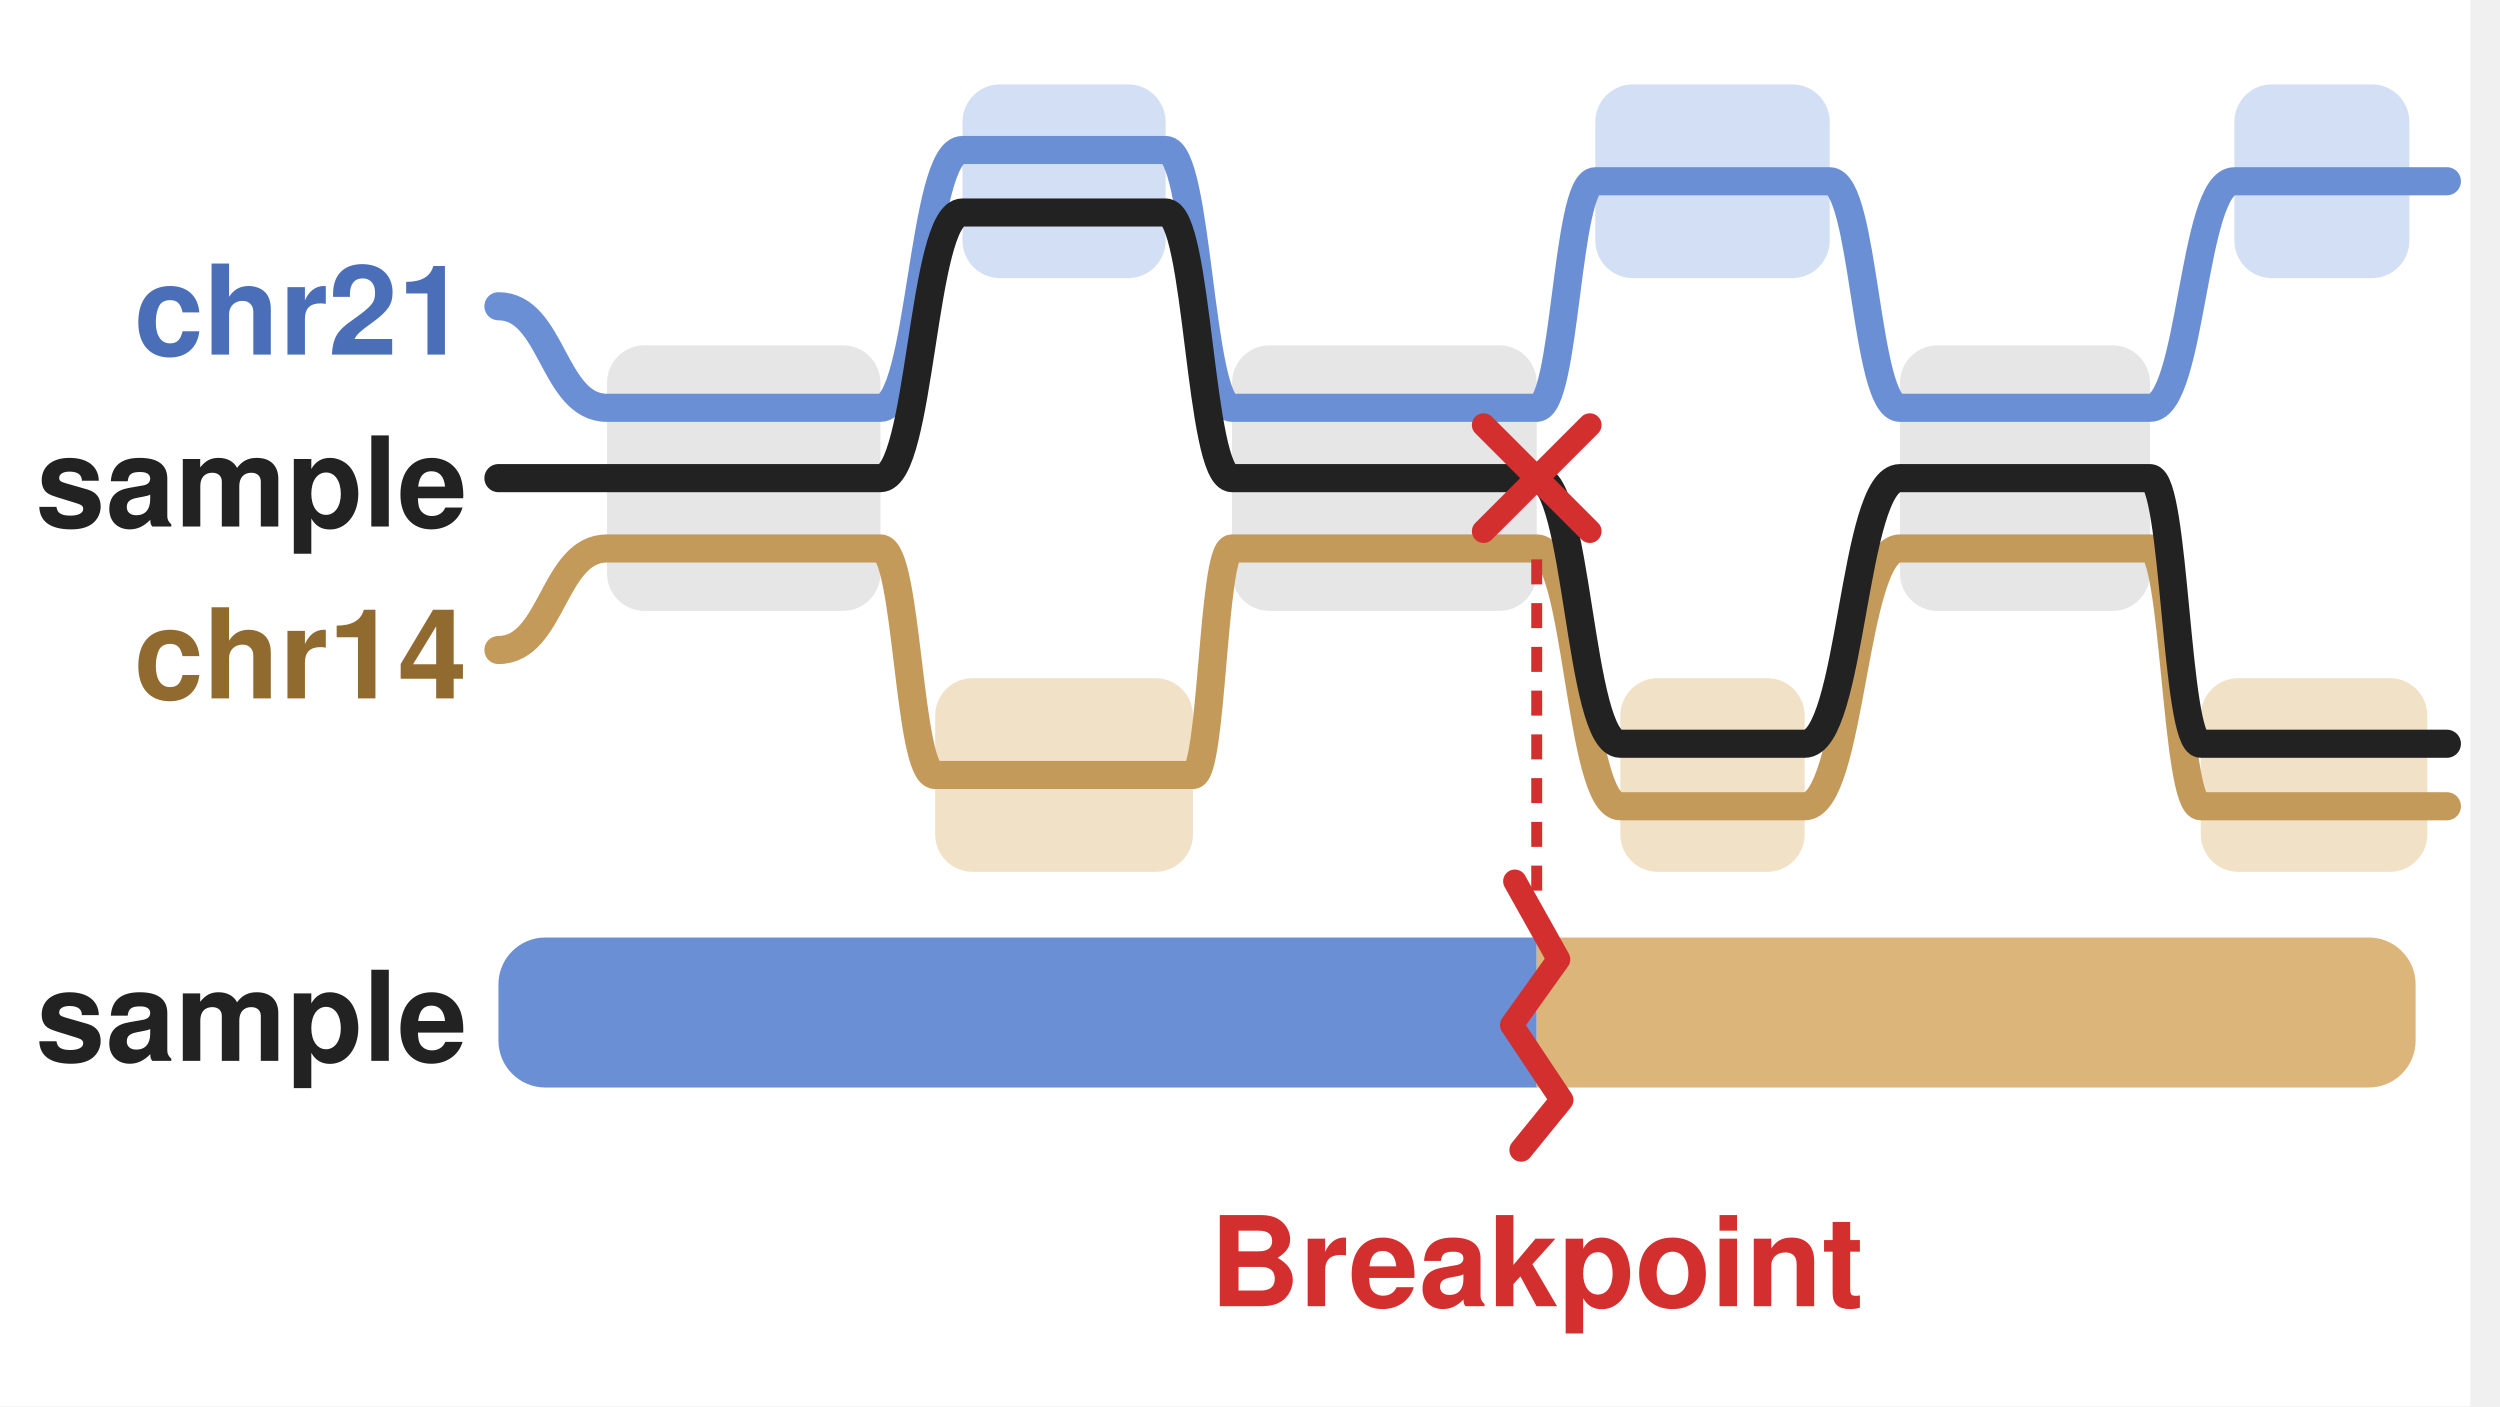
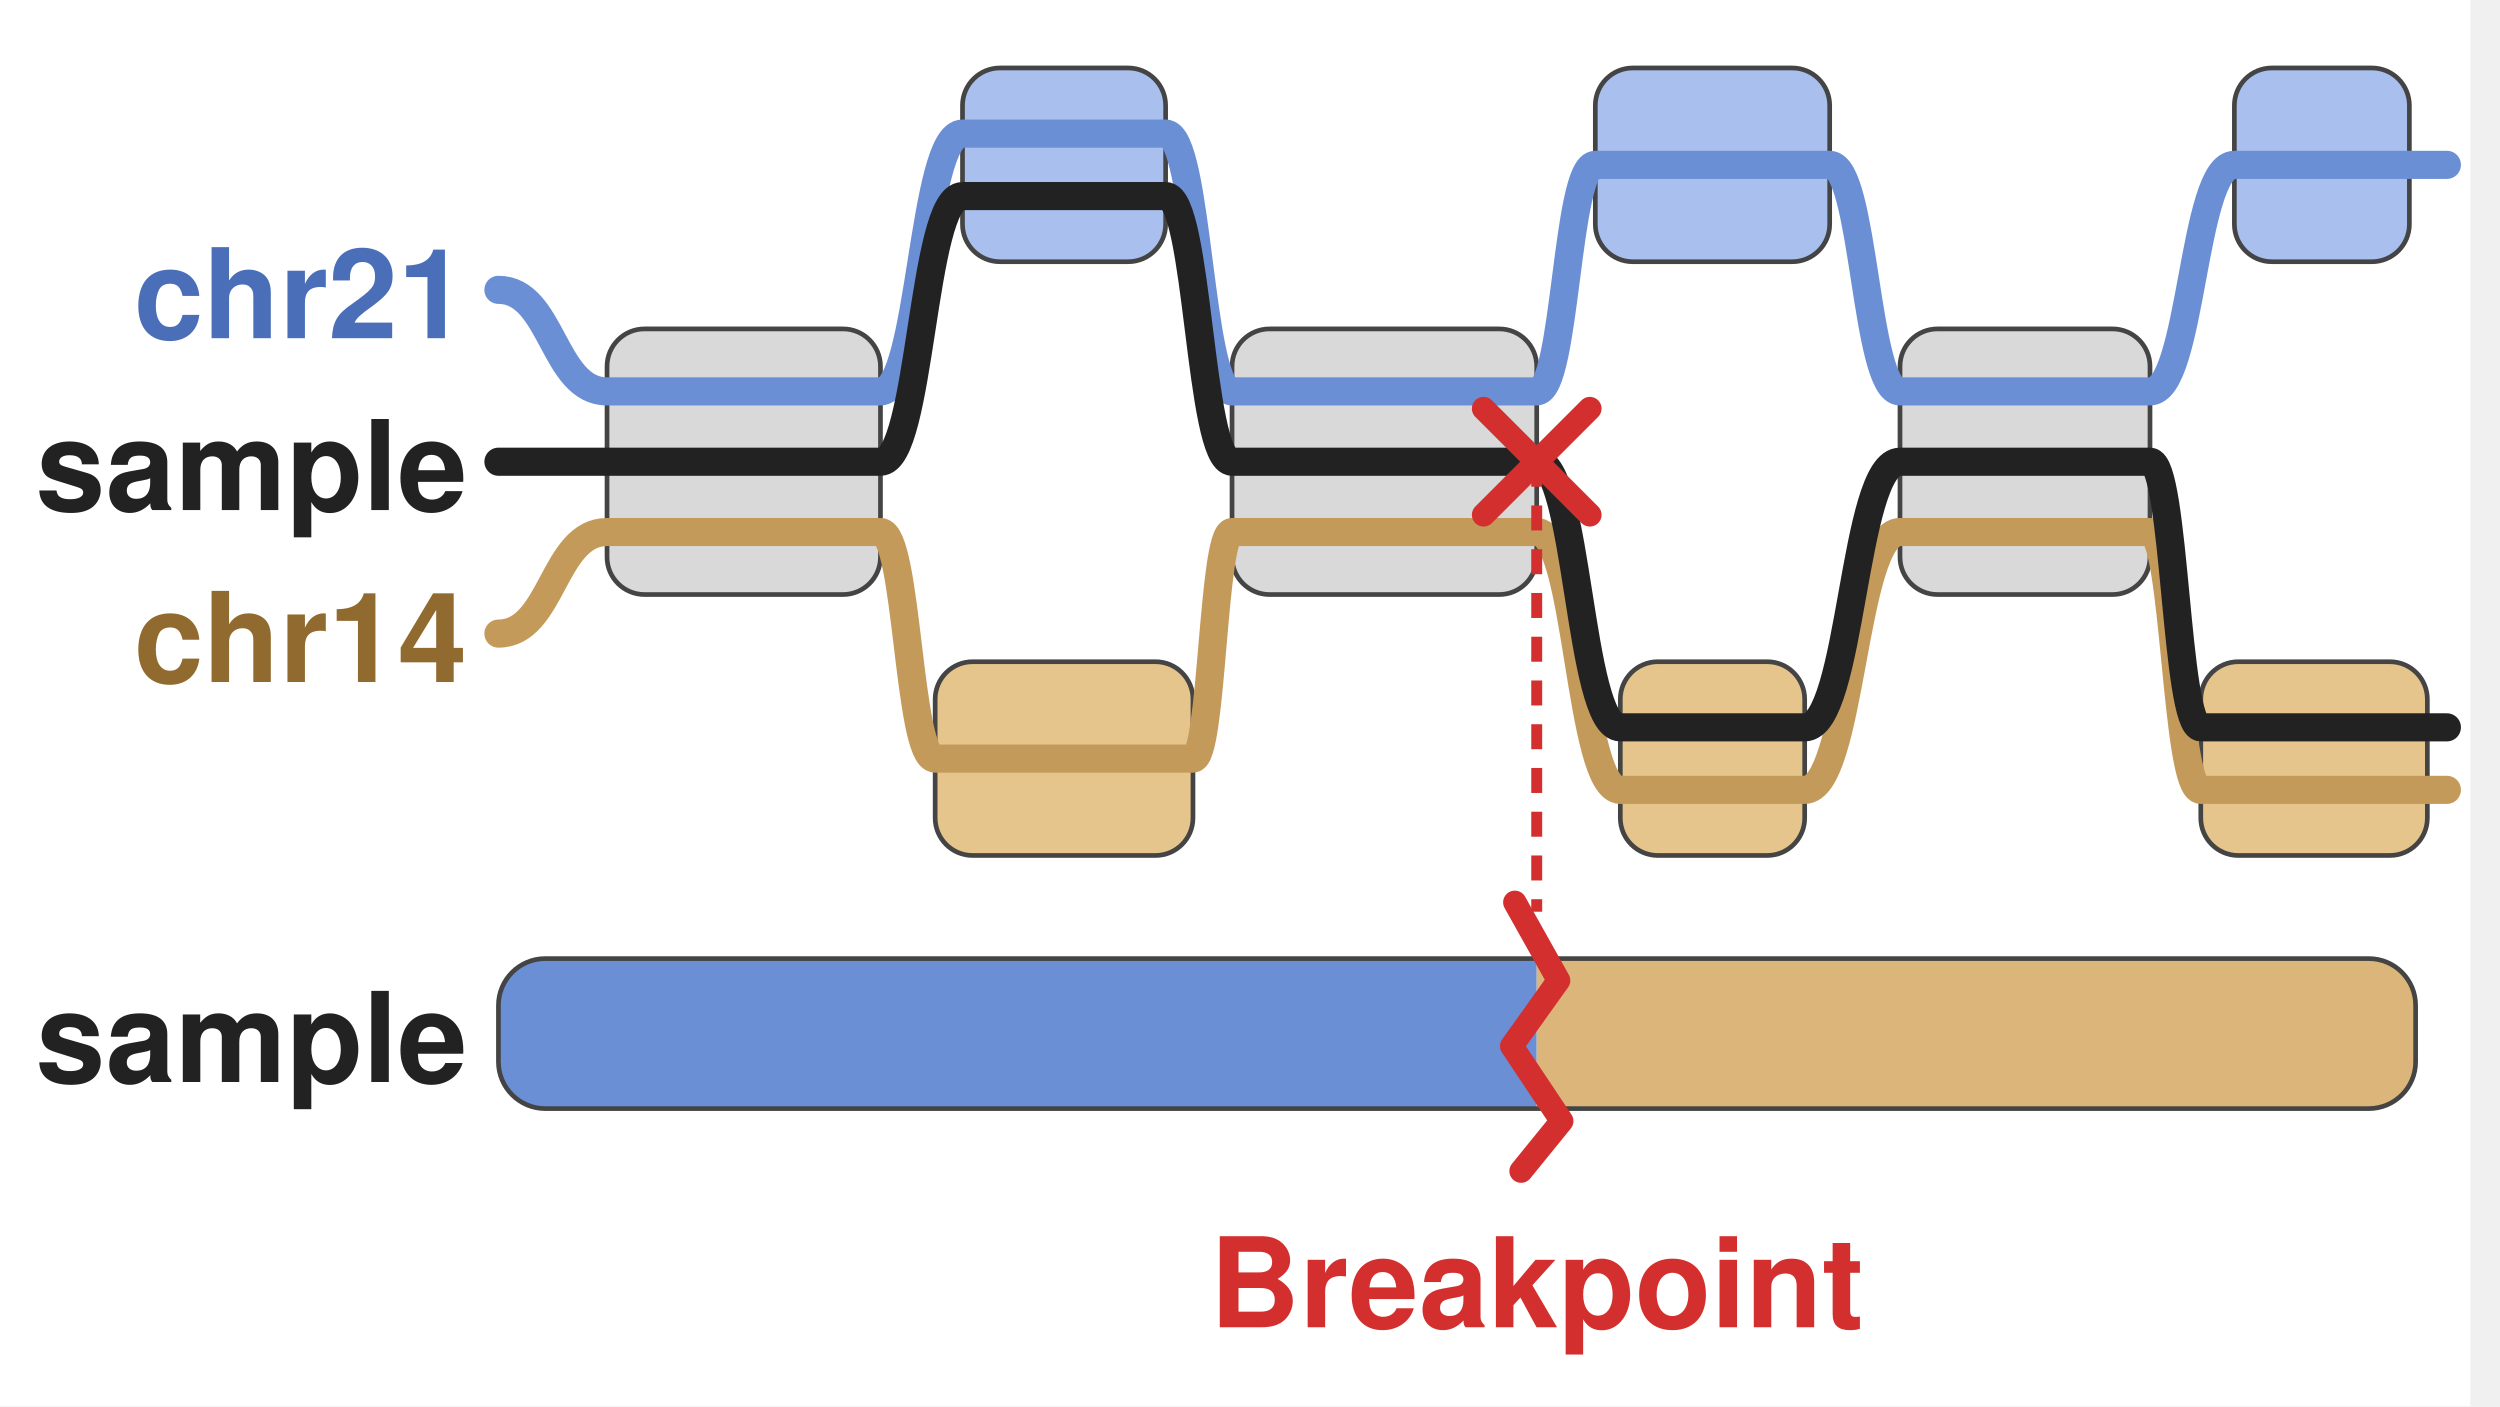
<svg xmlns="http://www.w3.org/2000/svg" viewBox="19 0 1600 900" font-family="Helvetica Neue, Helvetica, Arial, sans-serif">
  <rect width="1600" height="900" fill="#fff" />
-   <rect x="407.5" y="221.0" width="175" height="170" rx="24" fill="#e6e6e6" />
-   <rect x="635.0" y="54.0" width="130" height="124" rx="24" fill="#d3dff4" />
-   <rect x="617.5" y="434.0" width="165" height="124" rx="24" fill="#f1e2c7" />
-   <rect x="807.5" y="221.0" width="195" height="170" rx="24" fill="#e6e6e6" />
-   <rect x="1040.0" y="54.0" width="150" height="124" rx="24" fill="#d3dff4" />
-   <rect x="1056.0" y="434.0" width="118" height="124" rx="24" fill="#f1e2c7" />
-   <rect x="1235.0" y="221.0" width="160" height="170" rx="24" fill="#e6e6e6" />
-   <rect x="1449.0" y="54.0" width="112" height="124" rx="24" fill="#d3dff4" />
-   <rect x="1427.5" y="434.0" width="145" height="124" rx="24" fill="#f1e2c7" />
-   <path d="M338,196 C372.75,196 372.75,261 407.5,261 L582.5,261 C608.75,261 608.75,96 635.0,96 L765.0,96 C786.25,96 786.25,261 807.5,261 L1002.5,261 C1021.25,261 1021.25,116 1040.0,116 L1190.0,116 C1212.5,116 1212.5,261 1235.0,261 L1395.0,261 C1422.0,261 1422.0,116 1449.0,116 L1561.0,116 L1585,116" fill="none" stroke="#6a8fd4" stroke-width="18" stroke-linecap="round" />
-   <text x="318" y="199" font-size="80" font-weight="700" fill="#4a6fb8" text-anchor="end" dominant-baseline="middle">chr21</text>
-   <path d="M338,416 C372.75,416 372.75,351 407.5,351 L582.5,351 C600.0,351 600.0,496 617.5,496 L782.5,496 C795.0,496 795.0,351 807.5,351 L1002.5,351 C1029.25,351 1029.25,516 1056.0,516 L1174.0,516 C1204.5,516 1204.5,351 1235.0,351 L1395.0,351 C1411.25,351 1411.25,516 1427.5,516 L1572.5,516 L1585,516" fill="none" stroke="#c49a5a" stroke-width="18" stroke-linecap="round" />
-   <text x="318" y="419" font-size="80" font-weight="700" fill="#916a2f" text-anchor="end" dominant-baseline="middle">chr14</text>
-   <path d="M338,306 L407.5,306 L582.5,306 C608.75,306 608.75,136 635.0,136 L765.0,136 C786.25,136 786.25,306 807.5,306 L1002.5,306 C1029.25,306 1029.25,476 1056.0,476 L1174.0,476 C1204.5,476 1204.5,306 1235.0,306 L1395.0,306 C1411.25,306 1411.25,476 1427.5,476 L1572.5,476 L1585,476" fill="none" stroke="#222" stroke-width="18" stroke-linecap="round" />
-   <text x="318" y="309" font-size="80" font-weight="700" fill="#222" text-anchor="end" dominant-baseline="middle">sample</text>
-   <path d="M968.5,272 L1036.5,340 M1036.5,272 L968.5,340" stroke="#d32f2f" stroke-width="15" stroke-linecap="round" />
-   <line x1="1002.5" y1="358" x2="1002.5" y2="570" stroke="#d32f2f" stroke-width="7" stroke-dasharray="16 12" />
+   <rect x="407.5" y="210.5" width="175" height="170" rx="24" fill="#d9d9d9" stroke="#444" stroke-width="3" />
+   <rect x="635.0" y="43.5" width="130" height="124" rx="24" fill="#a9bfee" stroke="#444" stroke-width="3" />
+   <rect x="617.5" y="423.5" width="165" height="124" rx="24" fill="#e6c58c" stroke="#444" stroke-width="3" />
+   <rect x="807.5" y="210.5" width="195" height="170" rx="24" fill="#d9d9d9" stroke="#444" stroke-width="3" />
+   <rect x="1040.0" y="43.5" width="150" height="124" rx="24" fill="#a9bfee" stroke="#444" stroke-width="3" />
+   <rect x="1056.0" y="423.5" width="118" height="124" rx="24" fill="#e6c58c" stroke="#444" stroke-width="3" />
+   <rect x="1235.0" y="210.5" width="160" height="170" rx="24" fill="#d9d9d9" stroke="#444" stroke-width="3" />
+   <rect x="1449.0" y="43.5" width="112" height="124" rx="24" fill="#a9bfee" stroke="#444" stroke-width="3" />
+   <rect x="1427.5" y="423.5" width="145" height="124" rx="24" fill="#e6c58c" stroke="#444" stroke-width="3" />
+   <path d="M338,185.5 C372.75,185.5 372.75,250.5 407.5,250.5 L582.5,250.5 C608.75,250.5 608.75,85.5 635.0,85.5 L765.0,85.5 C786.25,85.5 786.25,250.5 807.5,250.5 L1002.5,250.5 C1021.25,250.5 1021.25,105.5 1040.0,105.5 L1190.0,105.5 C1212.5,105.5 1212.5,250.5 1235.0,250.5 L1395.0,250.5 C1422.0,250.5 1422.0,105.5 1449.0,105.5 L1561.0,105.5 L1585,105.5" fill="none" stroke="#6a8fd4" stroke-width="18" stroke-linecap="round" />
+   <text x="318" y="188.5" font-size="80" font-weight="700" fill="#4a6fb8" text-anchor="end" dominant-baseline="middle">chr21</text>
+   <path d="M338,405.5 C372.75,405.5 372.75,340.5 407.5,340.5 L582.5,340.5 C600.0,340.5 600.0,485.5 617.5,485.5 L782.5,485.5 C795.0,485.5 795.0,340.5 807.5,340.5 L1002.5,340.5 C1029.25,340.5 1029.25,505.5 1056.0,505.5 L1174.0,505.5 C1204.5,505.5 1204.5,340.5 1235.0,340.5 L1395.0,340.5 C1411.25,340.5 1411.25,505.5 1427.5,505.5 L1572.5,505.5 L1585,505.5" fill="none" stroke="#c49a5a" stroke-width="18" stroke-linecap="round" />
+   <text x="318" y="408.5" font-size="80" font-weight="700" fill="#916a2f" text-anchor="end" dominant-baseline="middle">chr14</text>
+   <path d="M338,295.5 L407.5,295.5 L582.5,295.5 C608.75,295.5 608.75,125.5 635.0,125.5 L765.0,125.5 C786.25,125.5 786.25,295.5 807.5,295.5 L1002.5,295.5 C1029.25,295.5 1029.25,465.5 1056.0,465.5 L1174.0,465.5 C1204.5,465.5 1204.5,295.5 1235.0,295.5 L1395.0,295.5 C1411.25,295.5 1411.25,465.5 1427.5,465.5 L1572.5,465.5 L1585,465.5" fill="none" stroke="#222" stroke-width="18" stroke-linecap="round" />
+   <text x="318" y="298.5" font-size="80" font-weight="700" fill="#222" text-anchor="end" dominant-baseline="middle">sample</text>
+   <line x1="1002.5" y1="295.5" x2="1002.5" y2="583.5" stroke="#d32f2f" stroke-width="7" stroke-dasharray="16 12" />
+   <path d="M968.5,261.5 L1036.5,329.5 M1036.5,261.5 L968.5,329.5" stroke="#d32f2f" stroke-width="15" stroke-linecap="round" />
  <clipPath id="cc">
-     <rect x="338" y="600" width="1227" height="96" rx="30" />
+     <rect x="338" y="613.5" width="1227" height="96" rx="30" />
  </clipPath>
  <g clip-path="url(#cc)">
-     <rect x="338" y="600" width="664.5" height="96" fill="#6a8fd4" />
-     <rect x="1002.5" y="600" width="562.5" height="96" fill="#dcb57a" />
+     <rect x="338" y="613.5" width="664.5" height="96" fill="#6a8fd4" />
+     <rect x="1002.5" y="613.5" width="562.5" height="96" fill="#dcb57a" />
  </g>
-   <polyline points="988.5,564 1016.5,614 986.5,656 1018.5,704 992.5,736" fill="none" stroke="#d32f2f" stroke-width="15" stroke-linejoin="round" stroke-linecap="round" />
-   <text x="1002.5" y="808" font-size="80" font-weight="700" fill="#d32f2f" text-anchor="middle" dominant-baseline="middle">Breakpoint</text>
-   <text x="318" y="651.0" font-size="80" font-weight="700" fill="#222" text-anchor="end" dominant-baseline="middle">sample</text>
+   <rect x="338" y="613.5" width="1227" height="96" rx="30" fill="none" stroke="#444" stroke-width="3" />
+   <polyline points="988.5,577.5 1016.5,627.5 986.5,669.5 1018.5,717.5 992.5,749.5" fill="none" stroke="#d32f2f" stroke-width="15" stroke-linejoin="round" stroke-linecap="round" />
+   <text x="1002.5" y="821.5" font-size="80" font-weight="700" fill="#d32f2f" text-anchor="middle" dominant-baseline="middle">Breakpoint</text>
+   <text x="318" y="664.5" font-size="80" font-weight="700" fill="#222" text-anchor="end" dominant-baseline="middle">sample</text>
</svg>
